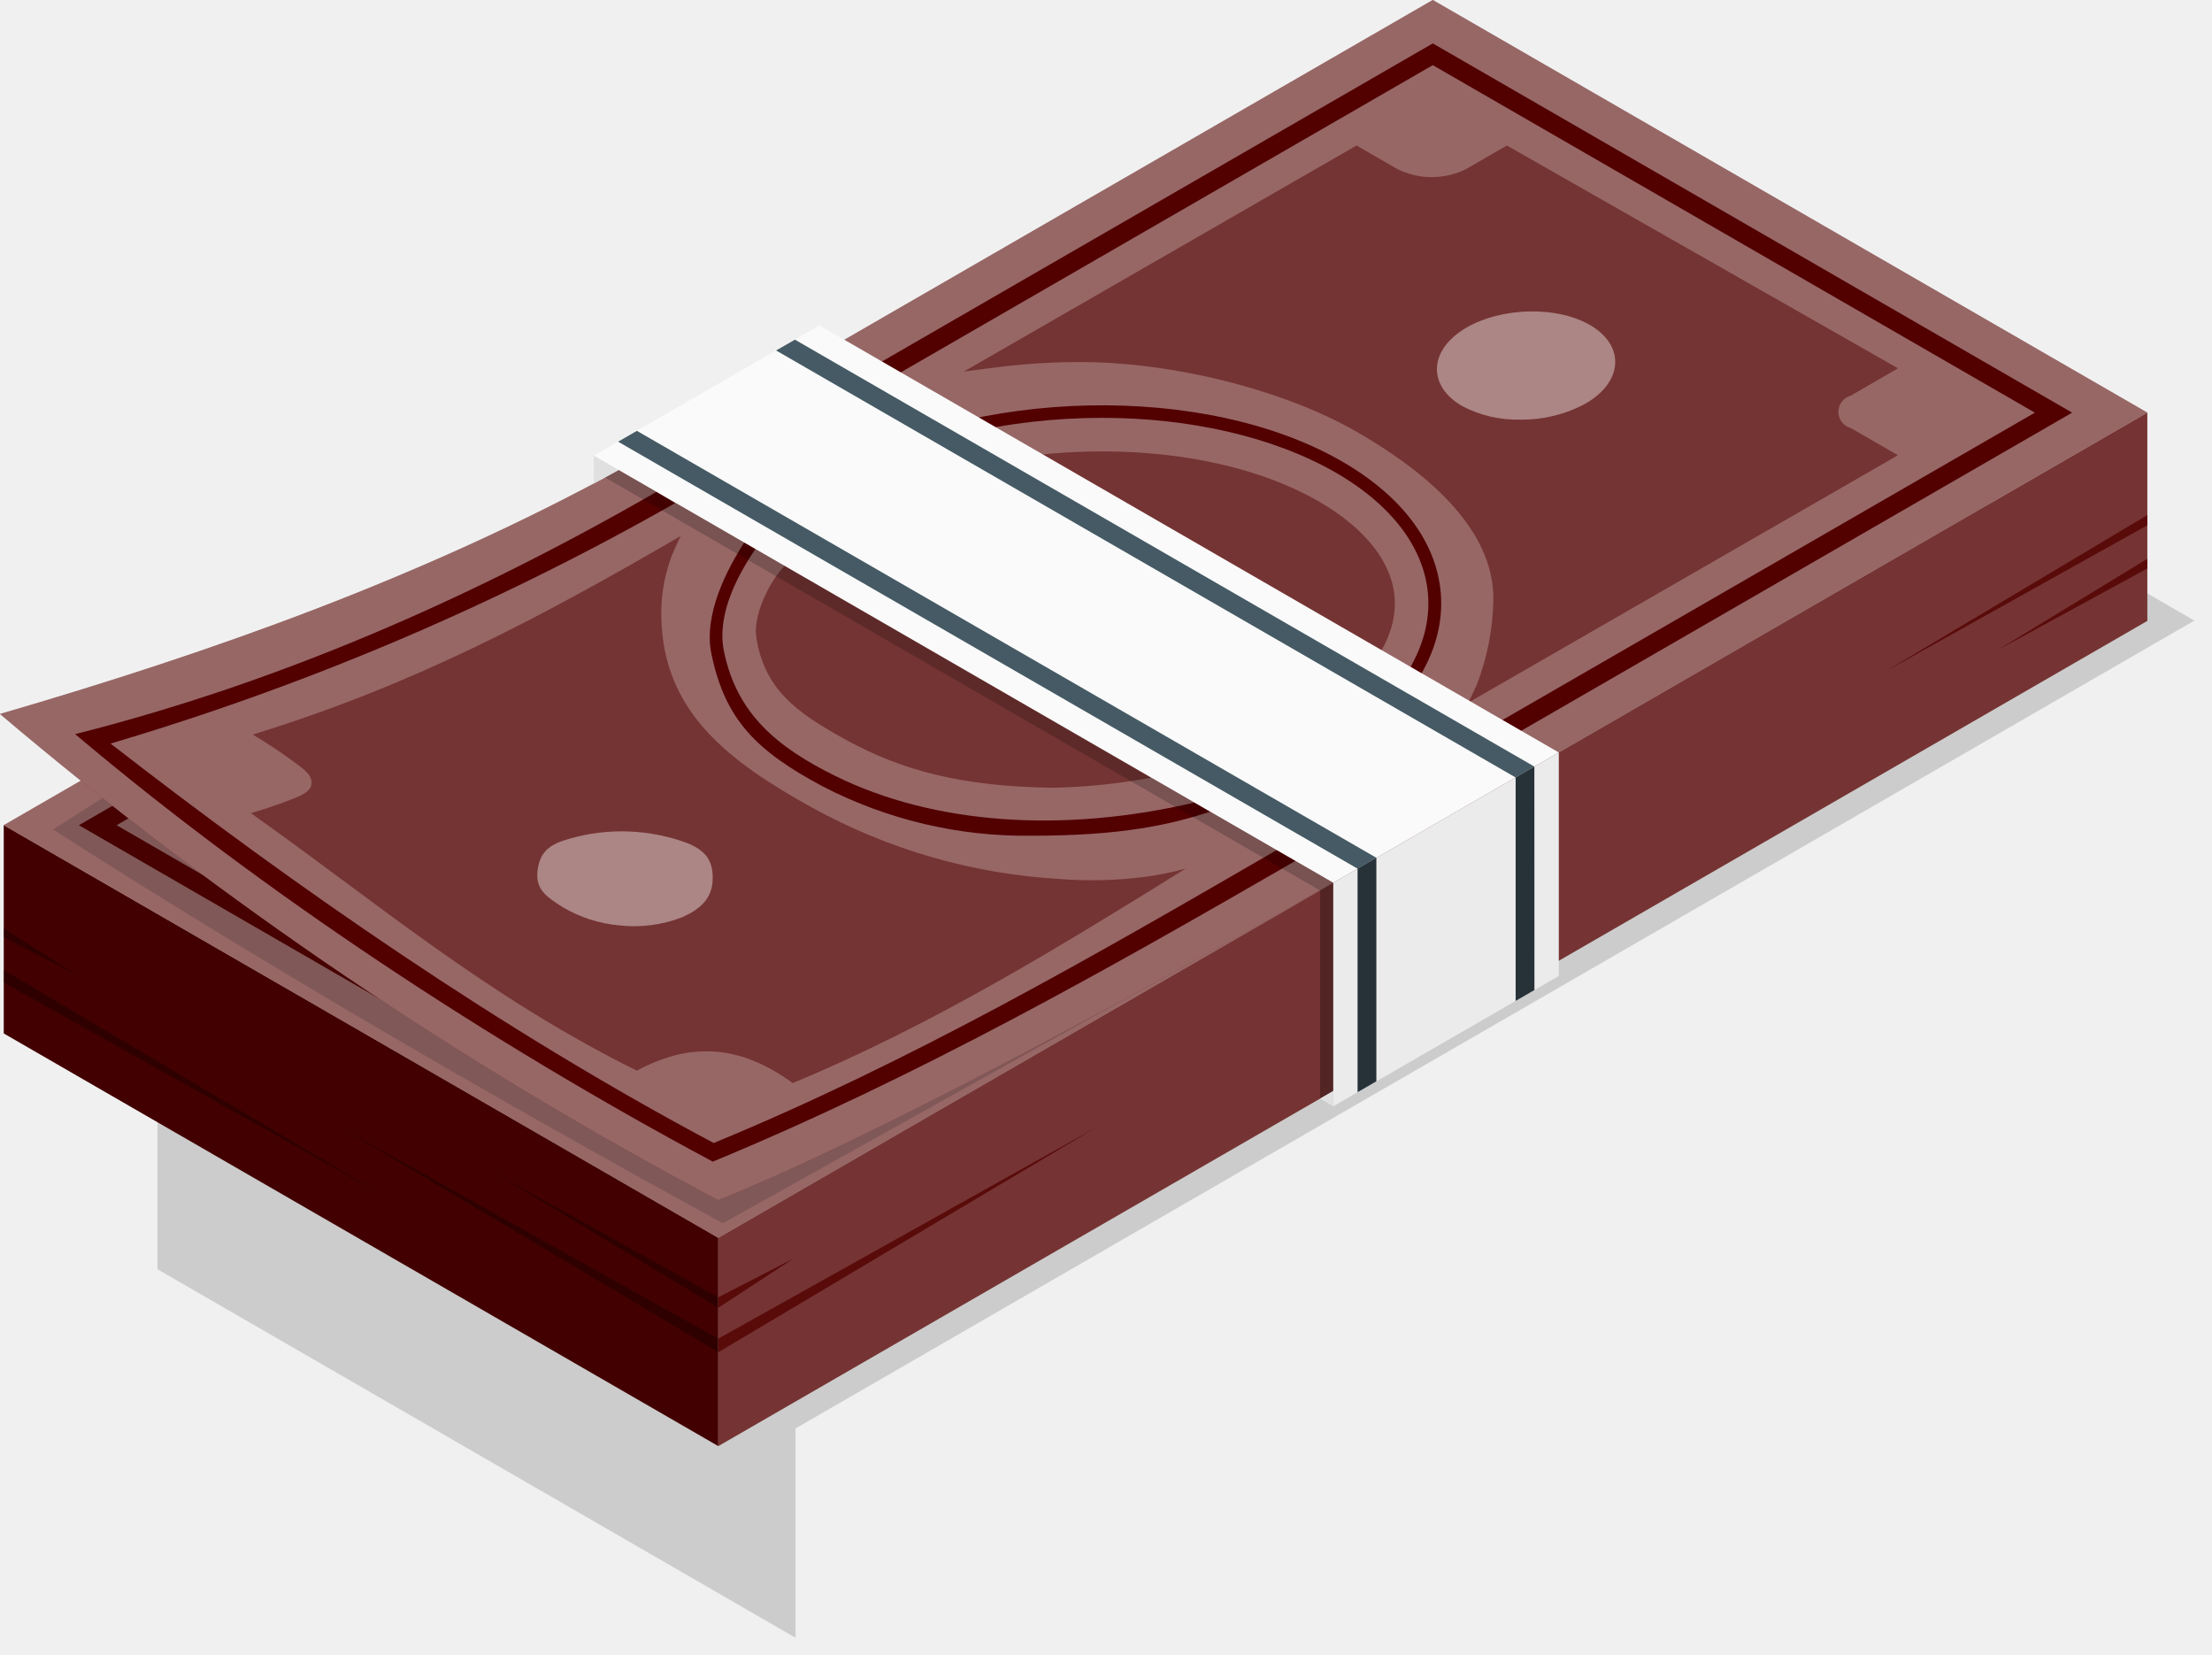
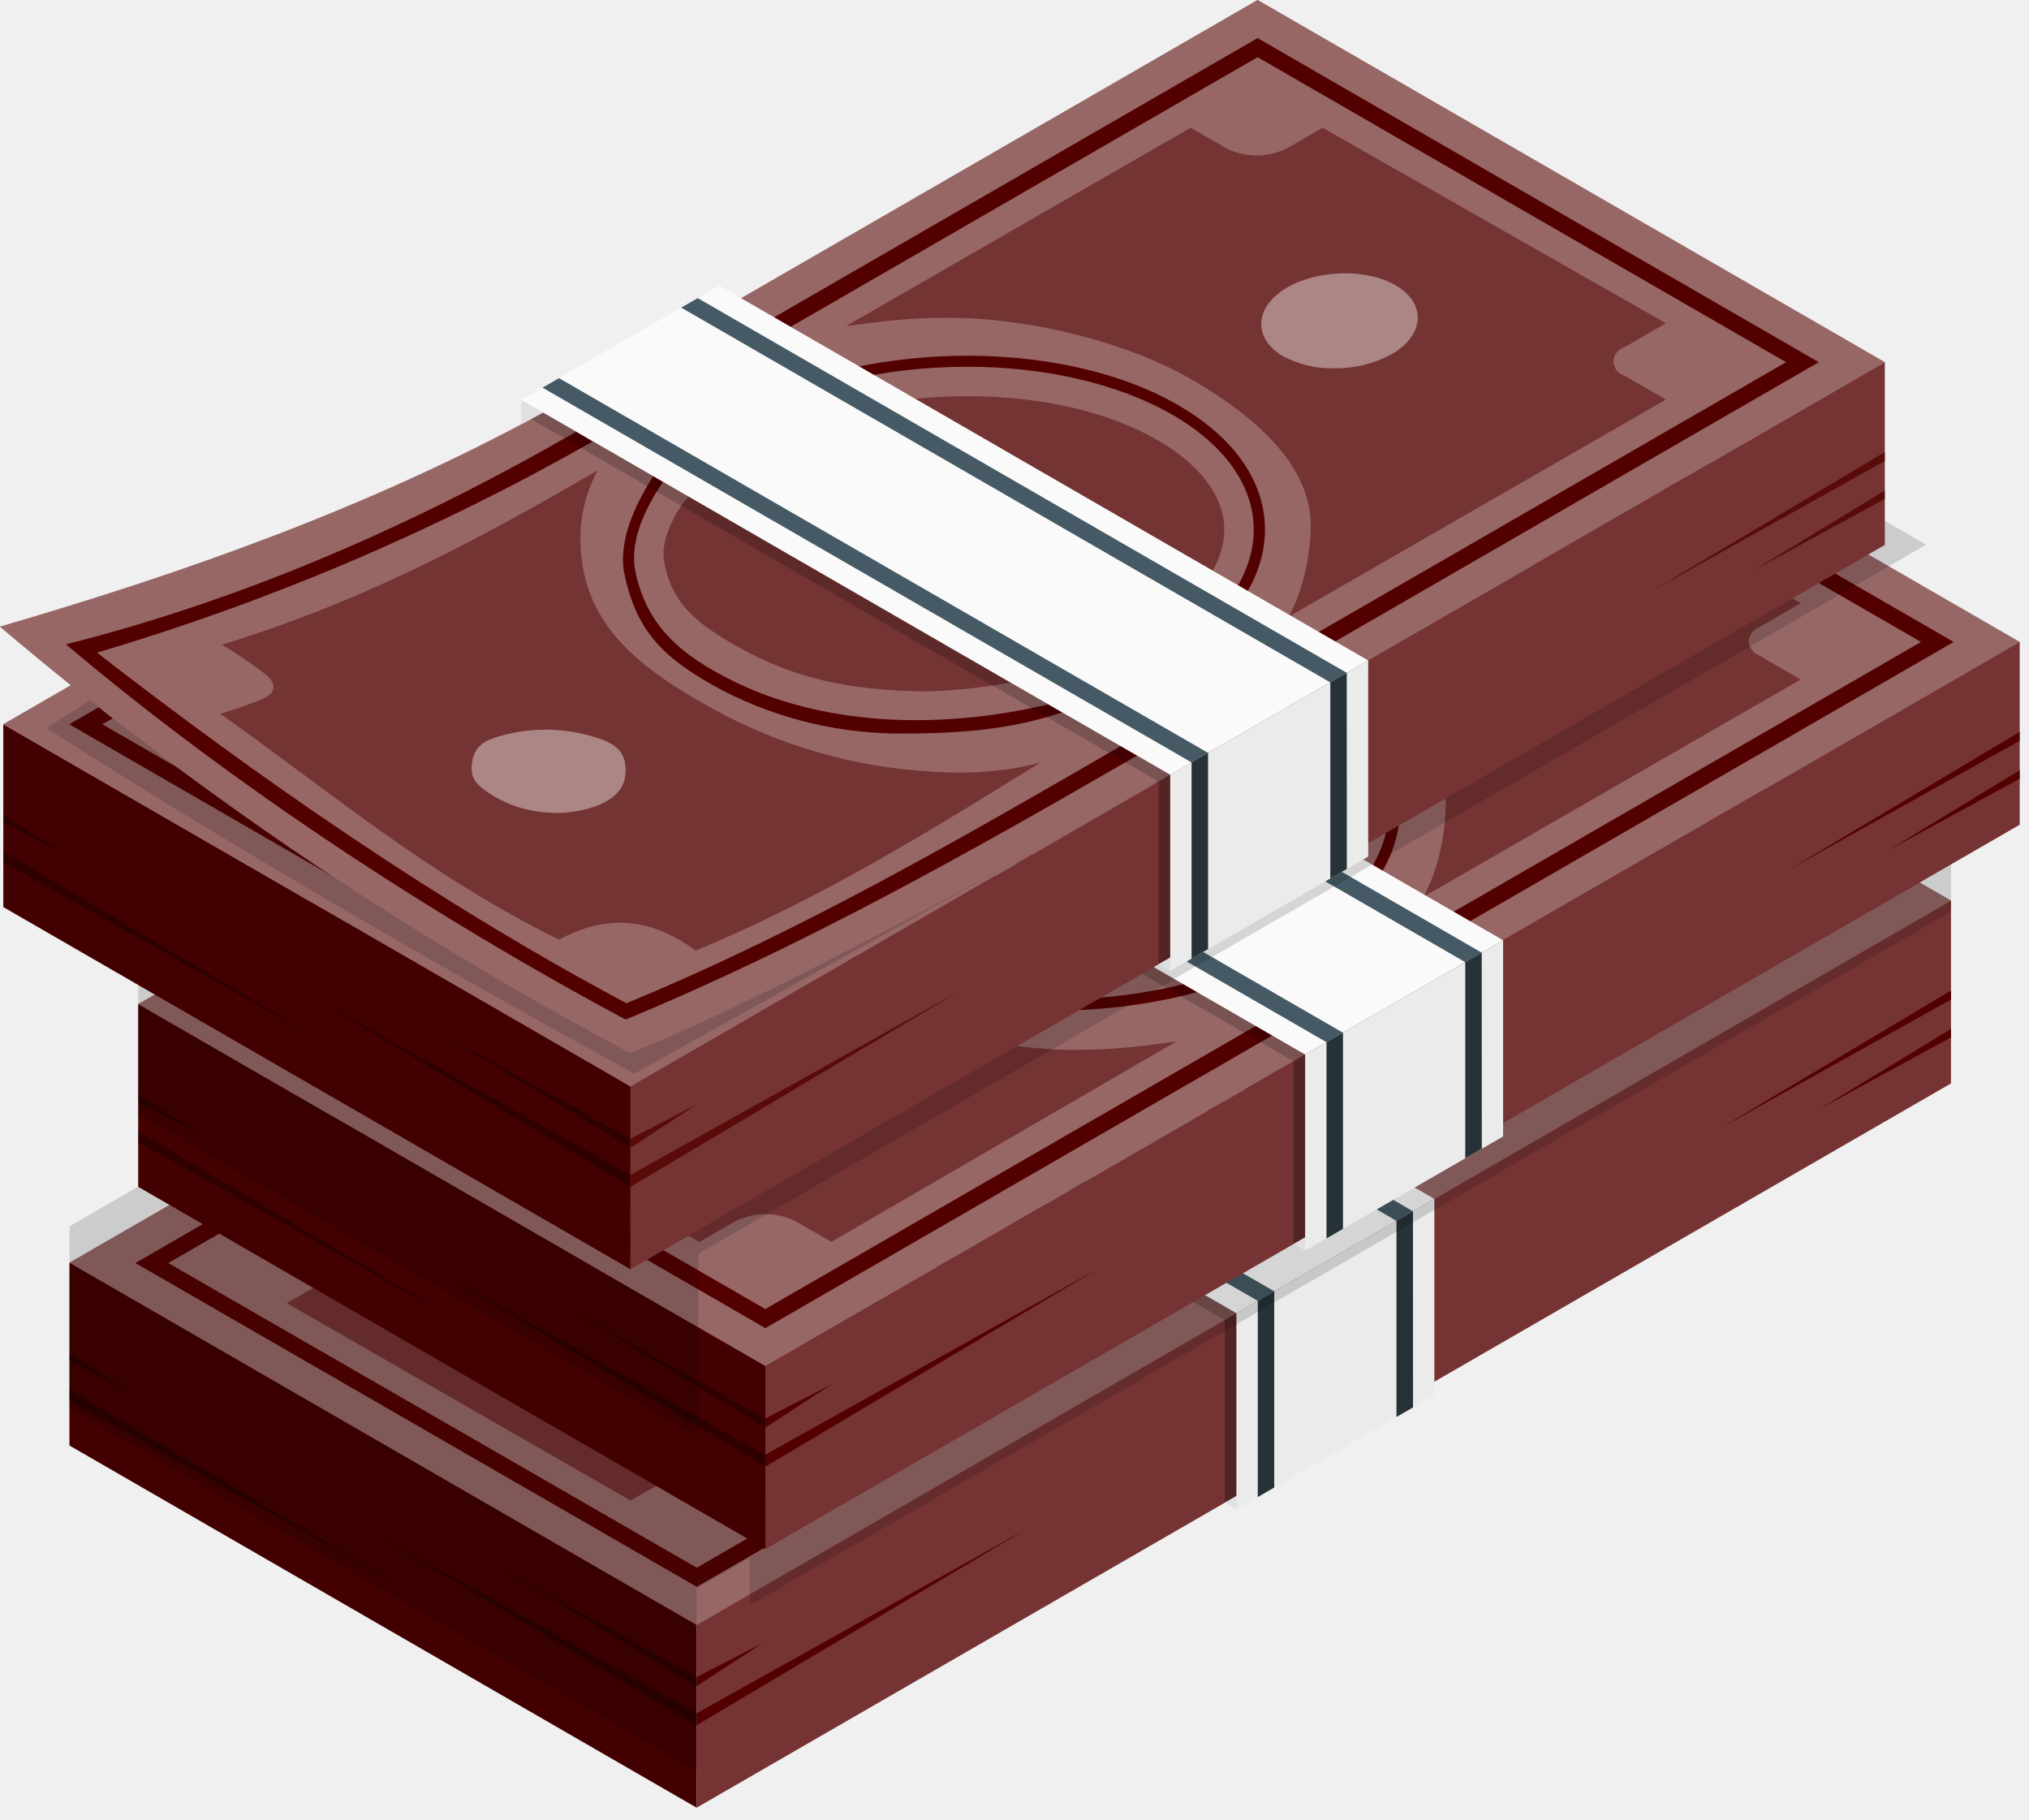
- <svg xmlns="http://www.w3.org/2000/svg" width="111" height="83" viewBox="0 0 111 83" fill="none">
+ <svg xmlns="http://www.w3.org/2000/svg" width="116" height="104" viewBox="0 0 116 104" fill="none">
+   <path d="M3.972 72.175L75.685 30.776L111.539 51.477L39.826 92.876L3.972 72.175Z" fill="#520100" />
+   <path opacity="0.4" d="M3.972 72.175L75.685 30.776L111.539 51.477L39.826 92.876L3.972 72.175Z" fill="white" />
+   <path d="M75.685 32.954L7.743 72.194L39.834 90.7L107.765 51.478L75.685 32.954ZM39.834 89.608L9.621 72.194L75.685 34.046L105.875 51.478L39.834 89.608Z" fill="#520100" />
+   <path d="M44.384 69.733C41.173 67.88 39.408 65.346 39.408 62.602C39.408 59.606 41.566 56.639 45.327 54.47C52.701 50.211 64.255 49.967 71.124 53.924C74.334 55.777 76.103 58.31 76.103 61.055C76.103 64.05 73.945 67.017 70.181 69.187C66.319 71.418 61.31 72.557 56.414 72.557C51.977 72.557 47.645 71.615 44.384 69.733ZM45.658 55.023C42.098 57.08 40.056 59.839 40.056 62.602C40.056 65.106 41.712 67.443 44.715 69.176C51.387 73.031 62.671 72.787 69.868 68.633C73.428 66.577 75.466 63.814 75.466 61.055C75.466 58.55 73.814 56.214 70.811 54.481C67.636 52.661 63.421 51.74 59.1 51.74C54.325 51.74 49.425 52.846 45.658 55.023Z" fill="#520100" />
+   <g opacity="0.5">
+     <path d="M45.545 67.72C43.084 66.3 41.73 64.484 41.73 62.602C41.73 60.458 43.463 58.234 46.491 56.48C49.855 54.536 54.448 53.422 59.093 53.422C63.297 53.422 67.156 54.314 69.962 55.934C72.423 57.357 73.781 59.173 73.781 61.055C73.781 63.199 72.044 65.423 69.02 67.178C65.656 69.121 61.062 70.235 56.418 70.235C52.21 70.235 48.351 69.34 45.545 67.72Z" fill="#520100" />
+   </g>
+   <path opacity="0.5" d="M41.555 84.591C41.019 84.321 40.427 84.181 39.826 84.181C39.226 84.181 38.633 84.321 38.097 84.591L36.051 85.771L16.395 74.487L18.765 73.122C18.943 73.073 19.101 72.968 19.213 72.821C19.325 72.674 19.386 72.495 19.386 72.31C19.386 72.125 19.325 71.945 19.213 71.799C19.101 71.652 18.943 71.546 18.765 71.498L16.395 70.129L37.984 57.597L37.562 58.518C37.044 59.624 36.772 60.83 36.765 62.052C36.765 65.565 40.285 69.168 43.772 71.181C46.884 72.98 52.333 74.792 57.488 74.792C58.909 74.793 60.33 74.701 61.739 74.519L63.319 74.319L43.605 85.767L41.555 84.591Z" fill="#520100" />
+   <g opacity="0.4">
+     <path d="M32.033 77.1C31.214 76.627 30.762 75.968 30.762 75.244C30.762 74.519 31.305 73.704 32.247 73.158C34.013 72.139 36.786 72.084 38.435 73.034C39.255 73.504 39.706 74.162 39.706 74.887C39.706 75.669 39.163 76.427 38.217 76.973C37.212 77.516 36.084 77.793 34.941 77.777C33.93 77.804 32.928 77.571 32.033 77.1Z" fill="white" />
+   </g>
+   <path opacity="0.5" d="M77.894 65.114C78.427 63.739 78.708 62.279 78.724 60.804C78.724 57.892 76.419 55.071 71.88 52.45C68.24 50.349 62.671 48.941 58.001 48.941C56.578 48.941 55.157 49.031 53.745 49.21L52.148 49.418L71.866 38.075L73.911 39.258C74.448 39.524 75.038 39.662 75.637 39.662C76.235 39.662 76.826 39.524 77.362 39.258L79.408 38.075L99.028 49.261L96.655 50.633C96.476 50.682 96.319 50.787 96.206 50.934C96.094 51.081 96.033 51.26 96.033 51.445C96.033 51.63 96.094 51.81 96.206 51.956C96.319 52.103 96.476 52.209 96.655 52.257L99.024 53.622L77.479 66.031L77.894 65.114Z" fill="#520100" />
+   <g opacity="0.4">
+     <path d="M77.159 51.15C76.344 50.677 75.892 50.018 75.892 49.294C75.892 48.511 76.434 47.754 77.377 47.208C79.143 46.189 81.916 46.134 83.565 47.081C84.384 47.554 84.832 48.213 84.832 48.937C84.832 49.72 84.293 50.477 83.347 51.023C82.341 51.565 81.213 51.842 80.071 51.827C79.058 51.854 78.056 51.621 77.159 51.15Z" fill="white" />
+   </g>
+   <path d="M3.972 72.175V82.622L39.826 103.323V92.876L3.972 72.175Z" fill="#520100" />
+   <path opacity="0.2" d="M3.972 72.175V82.622L39.826 103.323V92.876L3.972 72.175Z" fill="black" />
+   <g opacity="0.3">
+     <path d="M39.825 95.858L28.505 89.561L39.825 96.386V95.858Z" fill="black" />
+     <path d="M3.972 77.355L7.746 79.754L3.972 77.795V77.355Z" fill="black" />
+     <path d="M3.972 79.43L22.842 90.645L3.972 80.075V79.43Z" fill="black" />
+     <path d="M39.826 97.932L20.956 87.38L39.826 98.617V97.932Z" fill="black" />
+   </g>
+   <path d="M39.826 103.323L111.539 61.925V51.477L39.826 92.876V103.323Z" fill="#520100" />
+   <path opacity="0.2" d="M39.826 103.323L111.539 61.925V51.477L39.826 92.876V103.323Z" fill="white" />
+   <path d="M39.826 95.857L43.605 93.914L39.826 96.385V95.857Z" fill="#520100" />
+   <path d="M39.826 97.932L58.802 87.329L39.826 98.617V97.932Z" fill="#520100" />
+   <path d="M111.54 56.618L98.326 64.502L111.54 57.131V56.618Z" fill="#520100" />
+   <path d="M111.539 58.809L103.989 63.41L111.539 59.296V58.809Z" fill="#520100" />
+   <path d="M33.58 53.636L70.683 75.062L82.004 68.528L44.904 47.099L33.58 53.636Z" fill="#FAFAFA" />
+   <path d="M82.004 68.528V79.739L70.683 86.277V75.062L82.004 68.528Z" fill="#EBEBEB" />
+   <path d="M70.683 86.277L70.02 85.891L70.683 85.509V86.277Z" fill="#E0E0E0" />
+   <path d="M33.58 53.637V55.086L34.832 54.361L33.58 53.637Z" fill="#E0E0E0" />
+   <g opacity="0.3">
+     <path d="M70.02 85.887V75.447L70.683 75.061V85.505L70.02 85.887Z" fill="black" />
+   </g>
+   <g opacity="0.2">
+     <path d="M70.02 75.447L34.169 54.743L34.832 54.36L70.683 75.061L70.02 75.447Z" fill="black" />
+   </g>
+   <path d="M34.799 52.934L71.909 74.356L72.849 73.81L35.745 52.392L34.799 52.934Z" fill="#455A64" />
+   <path d="M42.73 48.358L79.837 69.78L80.78 69.234L43.677 47.816L42.73 48.358Z" fill="#455A64" />
+   <path d="M71.91 74.356V85.567L72.849 85.025V73.81L71.91 74.356Z" fill="#263238" />
+   <path d="M79.837 69.78V80.991L80.784 80.445L80.78 69.234L79.837 69.78Z" fill="#263238" />
+   <path opacity="0.15" d="M111.539 49.397V52.108L42.859 91.76V89.044L39.826 90.795V101.242L3.972 80.541V70.094L74.218 29.54L111.539 49.397Z" fill="black" />
+   <path d="M7.903 57.394L79.612 15.992L115.467 36.693L43.758 78.091L7.903 57.394Z" fill="#520100" />
+   <path opacity="0.4" d="M7.903 57.394L79.612 15.992L115.467 36.693L43.758 78.091L7.903 57.394Z" fill="white" />
+   <path d="M79.612 18.172L11.674 57.391L43.757 75.915L111.696 36.693L79.612 18.172ZM43.754 74.823L13.563 57.391L79.612 19.261L109.825 36.693L43.754 74.823Z" fill="#520100" />
+   <path d="M48.315 54.948C45.104 53.095 43.335 50.58 43.335 47.817C43.335 44.821 45.493 41.858 49.257 39.685C56.629 35.426 68.204 35.182 75.055 39.139C78.265 40.992 80.034 43.507 80.034 46.27C80.034 49.266 77.876 52.233 74.112 54.402C70.246 56.633 65.23 57.762 60.345 57.762C55.908 57.762 51.576 56.83 48.315 54.948ZM49.578 40.239C46.021 42.295 43.979 45.058 43.979 47.817C43.979 50.325 45.632 52.658 48.635 54.395C55.311 58.246 66.595 58.002 73.791 53.849C77.348 51.792 79.39 49.033 79.39 46.27C79.39 43.766 77.737 41.429 74.734 39.696C71.56 37.876 67.345 36.959 63.024 36.959C58.252 36.959 53.352 38.08 49.578 40.239Z" fill="#520100" />
+   <g opacity="0.5">
+     <path d="M49.476 52.935C47.015 51.515 45.661 49.699 45.661 47.817C45.661 45.673 47.394 43.449 50.419 41.694C53.786 39.751 58.38 38.637 63.024 38.637C67.225 38.637 71.087 39.529 73.894 41.152C76.354 42.572 77.708 44.392 77.708 46.27C77.708 48.414 75.976 50.638 72.951 52.393C69.584 54.336 64.99 55.45 60.349 55.45C56.145 55.45 52.282 54.558 49.476 52.935Z" fill="#520100" />
+   </g>
+   <path opacity="0.5" d="M45.486 69.81C44.95 69.54 44.358 69.398 43.757 69.398C43.157 69.398 42.564 69.54 42.028 69.81L39.983 70.99L20.326 59.706L22.696 58.341C22.862 58.271 23.008 58.159 23.117 58.016C23.227 57.873 23.298 57.704 23.322 57.525C23.322 57.238 23.1 56.95 22.696 56.717L20.33 55.348L41.912 42.812L41.489 43.733C40.969 44.84 40.695 46.047 40.689 47.271C40.689 50.784 44.209 54.384 47.7 56.397C50.812 58.195 56.257 60.008 61.412 60.008C62.833 60.008 64.253 59.918 65.663 59.738L67.243 59.535L47.532 70.983L45.486 69.81Z" fill="#520100" />
+   <g opacity="0.4">
+     <path d="M35.964 62.315C35.145 61.842 34.694 61.183 34.694 60.459C34.694 59.68 35.236 58.919 36.179 58.373C37.944 57.354 40.718 57.299 42.367 58.249C43.186 58.723 43.634 59.382 43.634 60.102C43.634 60.885 43.095 61.646 42.149 62.188C41.143 62.73 40.015 63.007 38.873 62.992C37.861 63.02 36.86 62.786 35.964 62.315Z" fill="white" />
+   </g>
+   <path opacity="0.5" d="M81.825 50.328C82.355 48.953 82.635 47.493 82.651 46.019C82.651 43.107 80.351 40.286 75.812 37.665C72.172 35.568 66.602 34.156 61.932 34.156C60.507 34.158 59.083 34.253 57.669 34.44L56.075 34.644L75.782 23.301L77.828 24.484C78.365 24.75 78.955 24.888 79.554 24.888C80.152 24.888 80.743 24.75 81.279 24.484L83.325 23.297L102.952 34.476L100.582 35.852C100.417 35.92 100.273 36.031 100.164 36.173C100.056 36.315 99.987 36.483 99.963 36.66C99.987 36.837 100.057 37.006 100.165 37.148C100.274 37.29 100.418 37.402 100.582 37.472L102.952 38.837L81.406 51.246L81.825 50.328Z" fill="#520100" />
+   <g opacity="0.4">
+     <path d="M81.09 36.366C80.271 35.892 79.823 35.234 79.823 34.509C79.823 33.785 80.362 32.969 81.308 32.423C83.074 31.404 85.848 31.35 87.496 32.3C88.316 32.769 88.767 33.428 88.767 34.153C88.767 34.935 88.225 35.696 87.282 36.238C86.27 36.783 85.136 37.06 83.987 37.043C82.98 37.067 81.983 36.834 81.09 36.366Z" fill="white" />
+   </g>
+   <path d="M7.903 57.394V67.837L43.758 88.538V78.091L7.903 57.394Z" fill="#520100" />
+   <path opacity="0.2" d="M7.903 57.394V67.837L43.758 88.538V78.091L7.903 57.394Z" fill="black" />
+   <g opacity="0.3">
+     <path d="M43.757 81.073L32.433 74.776L43.757 81.605V81.073Z" fill="black" />
+     <path d="M7.903 62.57L11.678 64.969L7.903 63.011V62.57Z" fill="black" />
+     <path d="M7.903 64.649L26.769 75.864L7.903 65.29V64.649Z" fill="black" />
+     <path d="M43.757 83.148L24.887 72.595L43.757 83.832V83.148Z" fill="black" />
+   </g>
+   <path d="M43.758 88.538L115.467 47.14V36.693L43.758 78.091V88.538Z" fill="#520100" />
+   <path opacity="0.2" d="M43.758 88.538L115.467 47.14V36.693L43.758 78.091V88.538Z" fill="white" />
+   <path d="M43.758 81.073L47.536 79.129L43.758 81.604V81.073Z" fill="#520100" />
+   <path d="M43.758 83.148L62.733 72.544L43.758 83.832V83.148Z" fill="#520100" />
+   <path d="M115.467 41.833L102.257 49.717L115.467 42.346V41.833Z" fill="#520100" />
+   <path d="M115.47 44.023L107.921 48.624L115.467 44.511L115.47 44.023Z" fill="#520100" />
+   <path d="M37.511 38.852L74.615 60.277L85.935 53.743L48.832 32.314L37.511 38.852Z" fill="#FAFAFA" />
+   <path d="M85.934 53.743V64.958L74.614 71.492V60.277L85.934 53.743Z" fill="#EBEBEB" />
+   <path d="M74.615 71.492L73.952 71.109L74.615 70.724V71.492Z" fill="#E0E0E0" />
+   <path d="M37.511 38.852V40.3L38.763 39.576L37.511 38.852Z" fill="#E0E0E0" />
+   <g opacity="0.3">
+     <path d="M73.952 71.102V60.663L74.615 60.277V70.72L73.952 71.102Z" fill="black" />
+   </g>
+   <g opacity="0.2">
+     <path d="M73.952 60.663L38.101 39.958L38.764 39.576L74.615 60.277L73.952 60.663Z" fill="black" />
+   </g>
+   <path d="M38.73 38.149L75.837 59.571L76.78 59.029L39.673 37.607L38.73 38.149Z" fill="#455A64" />
+   <path d="M46.659 33.574L83.769 54.995L84.712 54.453L47.605 33.031L46.659 33.574Z" fill="#455A64" />
+   <path d="M75.837 59.571V70.786L76.78 70.24V59.028L75.837 59.571Z" fill="#263238" />
+   <path d="M83.769 54.995V66.206L84.716 65.66L84.712 54.453L83.769 54.995Z" fill="#263238" />
  <path opacity="0.15" d="M110.116 31.134L39.921 71.662V82.164L7.903 63.676V53.233L78.149 12.675L110.116 31.134Z" fill="black" />
  <path d="M0.189 41.398V51.845L36.044 72.546V62.099L0.189 41.398Z" fill="#520100" />
  <path opacity="0.2" d="M0.189 41.398V51.845L36.044 72.546V62.099L0.189 41.398Z" fill="black" />
  <g opacity="0.3">
    <path d="M36.044 65.082L24.72 58.784L36.044 65.609V65.082Z" fill="black" />
    <path d="M0.189 46.579L3.964 48.977L0.189 47.019V46.579Z" fill="black" />
    <path d="M0.189 48.657L19.055 59.869L0.189 49.298V48.657Z" fill="black" />
    <path d="M36.044 67.156L17.174 56.603L36.044 67.84V67.156Z" fill="black" />
  </g>
  <path d="M36.044 72.547L107.754 31.148V20.701L36.044 62.1V72.547Z" fill="#520100" />
  <path opacity="0.2" d="M36.044 72.547L107.754 31.148V20.701L36.044 62.1V72.547Z" fill="white" />
  <g opacity="0.8">
    <path d="M36.044 65.081L39.823 63.137L36.044 65.609V65.081Z" fill="#520100" />
    <path d="M36.044 67.156L55.02 56.553L36.044 67.841V67.156Z" fill="#520100" />
    <path d="M107.753 25.841L94.543 33.722L107.753 26.354V25.841Z" fill="#520100" />
    <path d="M107.754 28.033L100.204 32.634L107.754 28.52V28.033Z" fill="#520100" />
  </g>
  <path d="M0.189 41.398L71.898 0L107.753 20.701L36.044 62.1L0.189 41.398Z" fill="#520100" />
  <path opacity="0.4" d="M0.189 41.398L71.898 0L107.753 20.701L36.044 62.1L0.189 41.398Z" fill="white" />
  <path d="M71.899 2.177L3.96 41.399L36.04 59.923L103.982 20.702L71.899 2.177ZM36.04 58.831L5.85 41.399L71.899 3.269L102.111 20.702L36.04 58.831Z" fill="#520100" />
  <path d="M40.602 38.956C37.391 37.103 35.622 34.588 35.622 31.825C35.622 28.83 37.781 25.863 41.544 23.694C48.916 19.435 60.491 19.191 67.342 23.148C70.552 25 72.321 27.516 72.321 30.278C72.321 33.274 70.163 36.241 66.399 38.41C62.533 40.642 57.517 41.77 52.632 41.77C48.206 41.77 43.863 40.835 40.602 38.956ZM41.865 24.247C38.308 26.303 36.266 29.063 36.266 31.825C36.266 34.33 37.919 36.667 40.922 38.399C47.598 42.254 58.882 42.01 66.079 37.857C69.635 35.8 71.677 33.041 71.677 30.278C71.677 27.774 70.024 25.437 67.021 23.704C63.847 21.884 59.632 20.963 55.311 20.963C50.539 20.963 45.658 22.07 41.865 24.247Z" fill="#520100" />
  <g opacity="0.5">
    <path d="M41.763 36.943C39.302 35.523 37.944 33.707 37.944 31.825C37.944 29.681 39.681 27.457 42.706 25.702C46.073 23.758 50.666 22.645 55.311 22.645C59.512 22.645 63.374 23.536 66.18 25.156C68.641 26.579 69.995 28.396 69.995 30.278C69.995 32.422 68.263 34.646 65.238 36.4C61.87 38.344 57.277 39.458 52.636 39.458C48.428 39.458 44.566 38.563 41.763 36.943Z" fill="#520100" />
  </g>
  <path opacity="0.5" d="M37.773 53.815C37.237 53.544 36.645 53.404 36.044 53.404C35.444 53.404 34.852 53.544 34.315 53.815L32.269 54.994L12.613 43.71L14.983 42.345C15.161 42.296 15.319 42.191 15.431 42.044C15.543 41.897 15.604 41.718 15.604 41.533C15.604 41.348 15.543 41.169 15.431 41.022C15.319 40.875 15.161 40.769 14.983 40.721L12.609 39.378L34.195 26.845L33.773 27.766C33.255 28.873 32.983 30.079 32.976 31.301C32.976 34.813 36.495 38.417 39.986 40.43C43.099 42.228 48.544 44.041 53.699 44.041C55.12 44.041 56.54 43.95 57.95 43.768L59.53 43.568L39.834 55.001L37.773 53.815Z" fill="#520100" />
  <g opacity="0.4">
    <path d="M28.251 46.324C27.432 45.85 26.98 45.192 26.98 44.467C26.98 43.688 27.523 42.928 28.466 42.382C30.231 41.362 33.005 41.308 34.654 42.258C35.473 42.727 35.92 43.386 35.92 44.111C35.92 44.893 35.382 45.65 34.435 46.196C33.429 46.739 32.302 47.016 31.159 47.001C30.148 47.028 29.146 46.795 28.251 46.324Z" fill="white" />
  </g>
  <path opacity="0.5" d="M74.112 34.337C74.642 32.961 74.922 31.502 74.938 30.027C74.938 27.115 72.638 24.294 68.099 21.674C64.459 19.573 58.889 18.164 54.215 18.164C52.793 18.164 51.371 18.254 49.96 18.434L48.366 18.641L68.073 7.299L70.119 8.482C70.655 8.748 71.246 8.886 71.844 8.886C72.443 8.886 73.033 8.748 73.57 8.482L75.615 7.299L95.243 18.477L92.873 19.85C92.695 19.898 92.537 20.004 92.425 20.15C92.312 20.297 92.251 20.477 92.251 20.662C92.251 20.846 92.312 21.026 92.425 21.173C92.537 21.319 92.695 21.425 92.873 21.473L95.243 22.838L73.686 35.247L74.112 34.337Z" fill="#520100" />
  <g opacity="0.4">
    <path d="M73.376 20.374C72.557 19.901 72.106 19.242 72.106 18.517C72.106 17.735 72.648 16.978 73.595 16.432C75.356 15.412 78.13 15.34 79.783 16.304C80.602 16.777 81.053 17.436 81.053 18.161C81.053 18.943 80.511 19.7 79.568 20.246C78.562 20.788 77.435 21.065 76.292 21.051C75.278 21.078 74.274 20.845 73.376 20.374Z" fill="white" />
  </g>
  <path opacity="0.15" d="M31.05 23.584L2.658 41.613C12.653 48.013 23.919 54.608 36.27 61.368L66.905 44.285L31.05 23.584Z" fill="black" />
  <path d="M31.061 23.581C21.233 28.95 10.767 32.681 0 35.819C11.096 45.227 23.178 53.404 36.037 60.208C43.827 57.106 57.04 49.833 62.715 46.659C66.741 44.362 66.897 44.282 66.897 44.282L31.061 23.581Z" fill="#520100" />
  <path opacity="0.4" d="M31.061 23.581C21.233 28.95 10.767 32.681 0 35.819C11.096 45.227 23.178 53.404 36.037 60.208C43.827 57.106 57.04 49.833 62.715 46.659C66.741 44.362 66.897 44.282 66.897 44.282L31.061 23.581Z" fill="white" />
  <path d="M64.094 42.629C54.863 47.98 45.697 53.269 35.815 57.342C25.16 51.681 14.779 44.474 5.547 37.303C15.419 34.381 24.923 30.335 33.871 25.244L32.943 24.676C23.733 29.976 14.091 34.22 3.771 36.83C13.155 44.758 24.519 52.257 35.767 58.277C45.959 54.066 55.489 48.693 65.03 43.175L64.094 42.629Z" fill="#520100" />
  <path d="M59.937 40.263C53.294 41.814 46.833 41.355 41.915 38.927C39.003 37.489 36.983 35.826 36.331 32.688C35.916 30.693 37.198 28.604 37.907 27.537L37.35 27.213C36.488 28.553 35.29 30.821 35.698 32.797C36.382 36.121 37.969 37.682 41.296 39.459C44.536 41.131 48.138 41.979 51.783 41.927C56.348 41.927 58.725 41.366 60.723 40.725L59.937 40.263Z" fill="#520100" />
  <g opacity="0.5">
    <path d="M39.375 28.386C38.585 29.194 37.781 30.897 37.952 31.971C38.349 34.519 39.867 35.702 42.433 37.107C45.279 38.662 48.257 39.459 52.854 39.521C54.498 39.485 56.137 39.316 57.754 39.015L39.375 28.386Z" fill="#520100" />
  </g>
  <path opacity="0.5" d="M57.474 43.987C56.042 44.173 54.595 44.21 53.157 44.096C48.805 43.843 44.565 42.619 40.748 40.514C36.536 38.181 33.467 35.782 33.202 31.374C33.118 30.206 33.284 29.033 33.689 27.934C33.992 27.206 34.159 26.89 34.159 26.89C26.93 31.09 20.709 34.374 12.682 36.852C13.436 37.299 14.165 37.785 14.867 38.309C15.296 38.629 15.718 38.927 15.616 39.401C15.533 39.765 15.001 39.958 14.557 40.129C13.898 40.383 13.425 40.544 12.588 40.795C18.776 45.163 24.374 49.968 31.96 53.713C32.624 53.347 33.334 53.072 34.072 52.894C35.286 52.621 36.554 52.72 37.712 53.178C38.448 53.471 39.142 53.861 39.776 54.336C46.743 51.453 53.116 47.54 59.498 43.576C58.833 43.758 58.157 43.896 57.474 43.987Z" fill="#520100" />
  <g opacity="0.4">
    <path d="M34.475 42.291C32.583 41.593 30.517 41.518 28.578 42.076C27.574 42.353 27.086 42.735 26.973 43.685C26.86 44.635 27.443 44.999 28.225 45.505C29.095 46.02 30.069 46.335 31.075 46.426C32.144 46.546 33.225 46.406 34.228 46.019C35.13 45.614 35.731 45.094 35.764 44.129C35.797 43.165 35.392 42.655 34.475 42.291Z" fill="white" />
  </g>
  <path d="M29.798 22.86L66.901 44.285L78.222 37.751L41.118 16.322L29.798 22.86Z" fill="#FAFAFA" />
  <path d="M78.222 37.752V48.963L66.901 55.501V44.285L78.222 37.752Z" fill="#EBEBEB" />
  <path d="M66.901 55.5L66.239 55.114L66.901 54.732V55.5Z" fill="#E0E0E0" />
  <path d="M29.798 22.86V24.258L31.05 23.584L29.798 22.86Z" fill="#E0E0E0" />
  <g opacity="0.3">
    <path d="M66.239 55.111V44.671L66.901 44.285V54.728L66.239 55.111Z" fill="black" />
  </g>
  <g opacity="0.2">
    <path d="M66.239 44.671L30.362 23.952L31.05 23.584L66.901 44.285L66.239 44.671Z" fill="black" />
  </g>
  <path d="M31.018 22.158L68.124 43.579L69.067 43.033L31.96 21.615L31.018 22.158Z" fill="#455A64" />
  <path d="M38.945 17.582L76.055 39.004L76.995 38.458L39.891 17.04L38.945 17.582Z" fill="#455A64" />
  <path d="M68.124 43.579V54.794L69.067 54.248V43.033L68.124 43.579Z" fill="#263238" />
  <path d="M76.056 39.004V50.215L76.999 49.669L76.995 38.458L76.056 39.004Z" fill="#263238" />
</svg>
